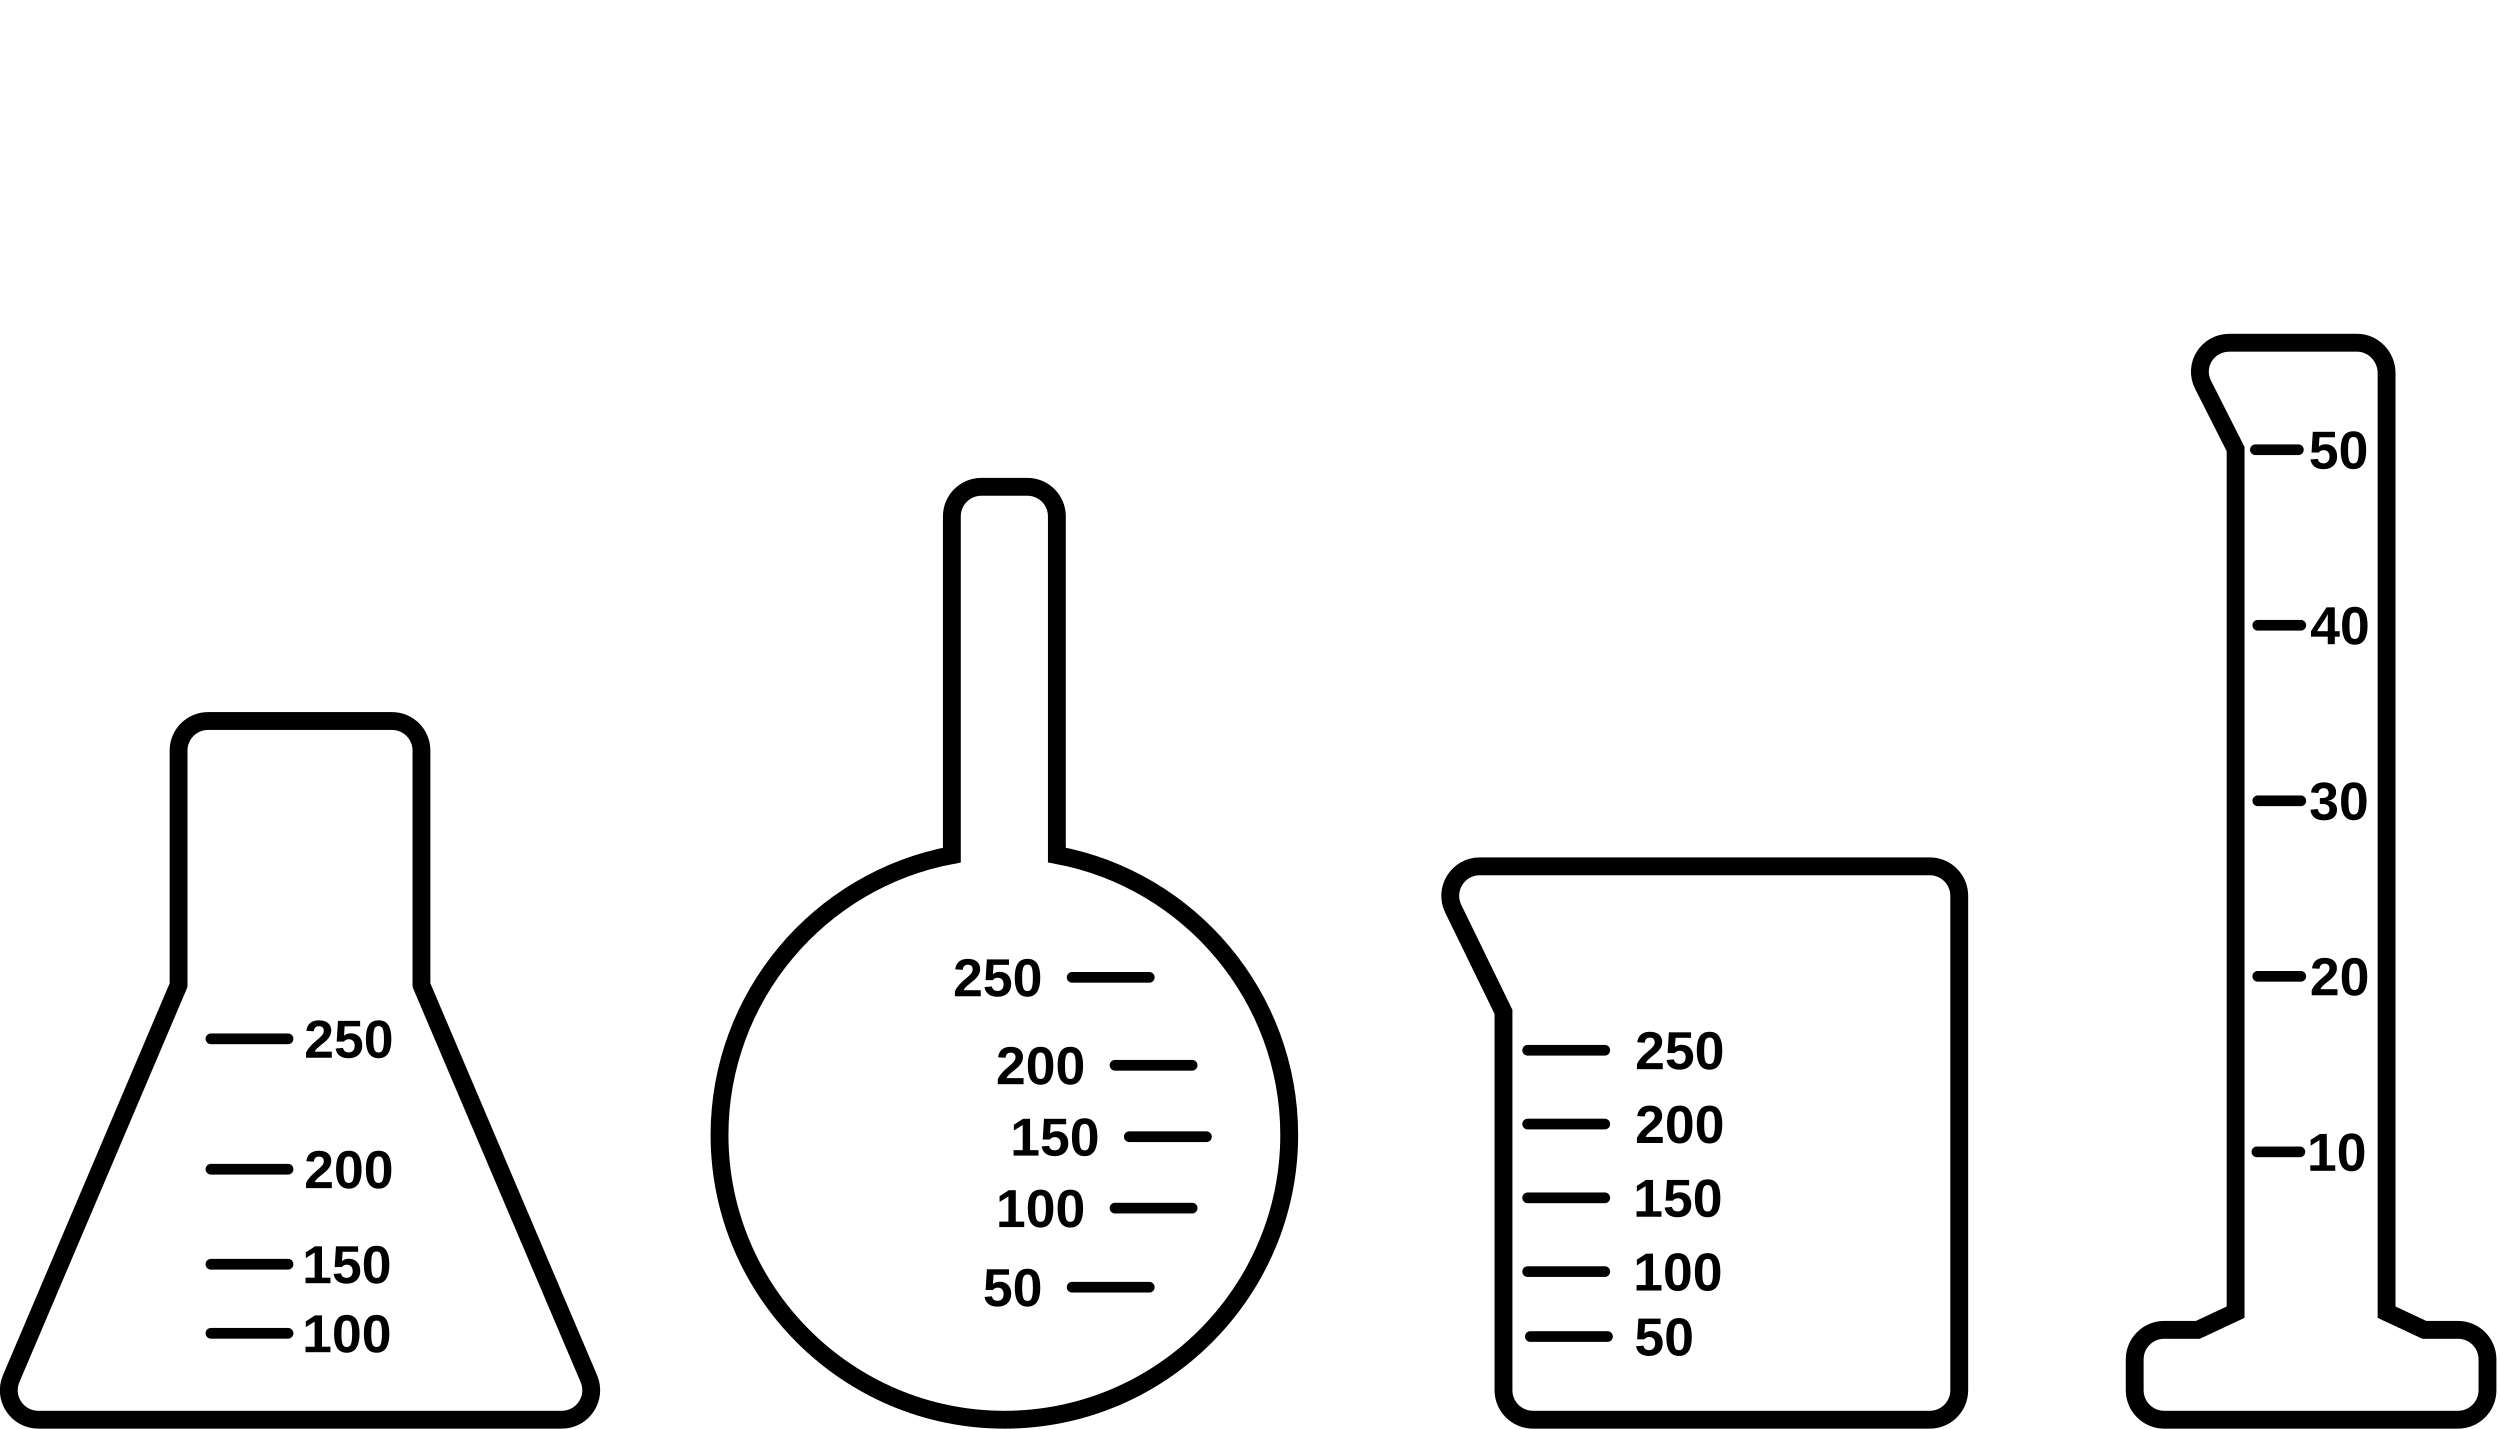
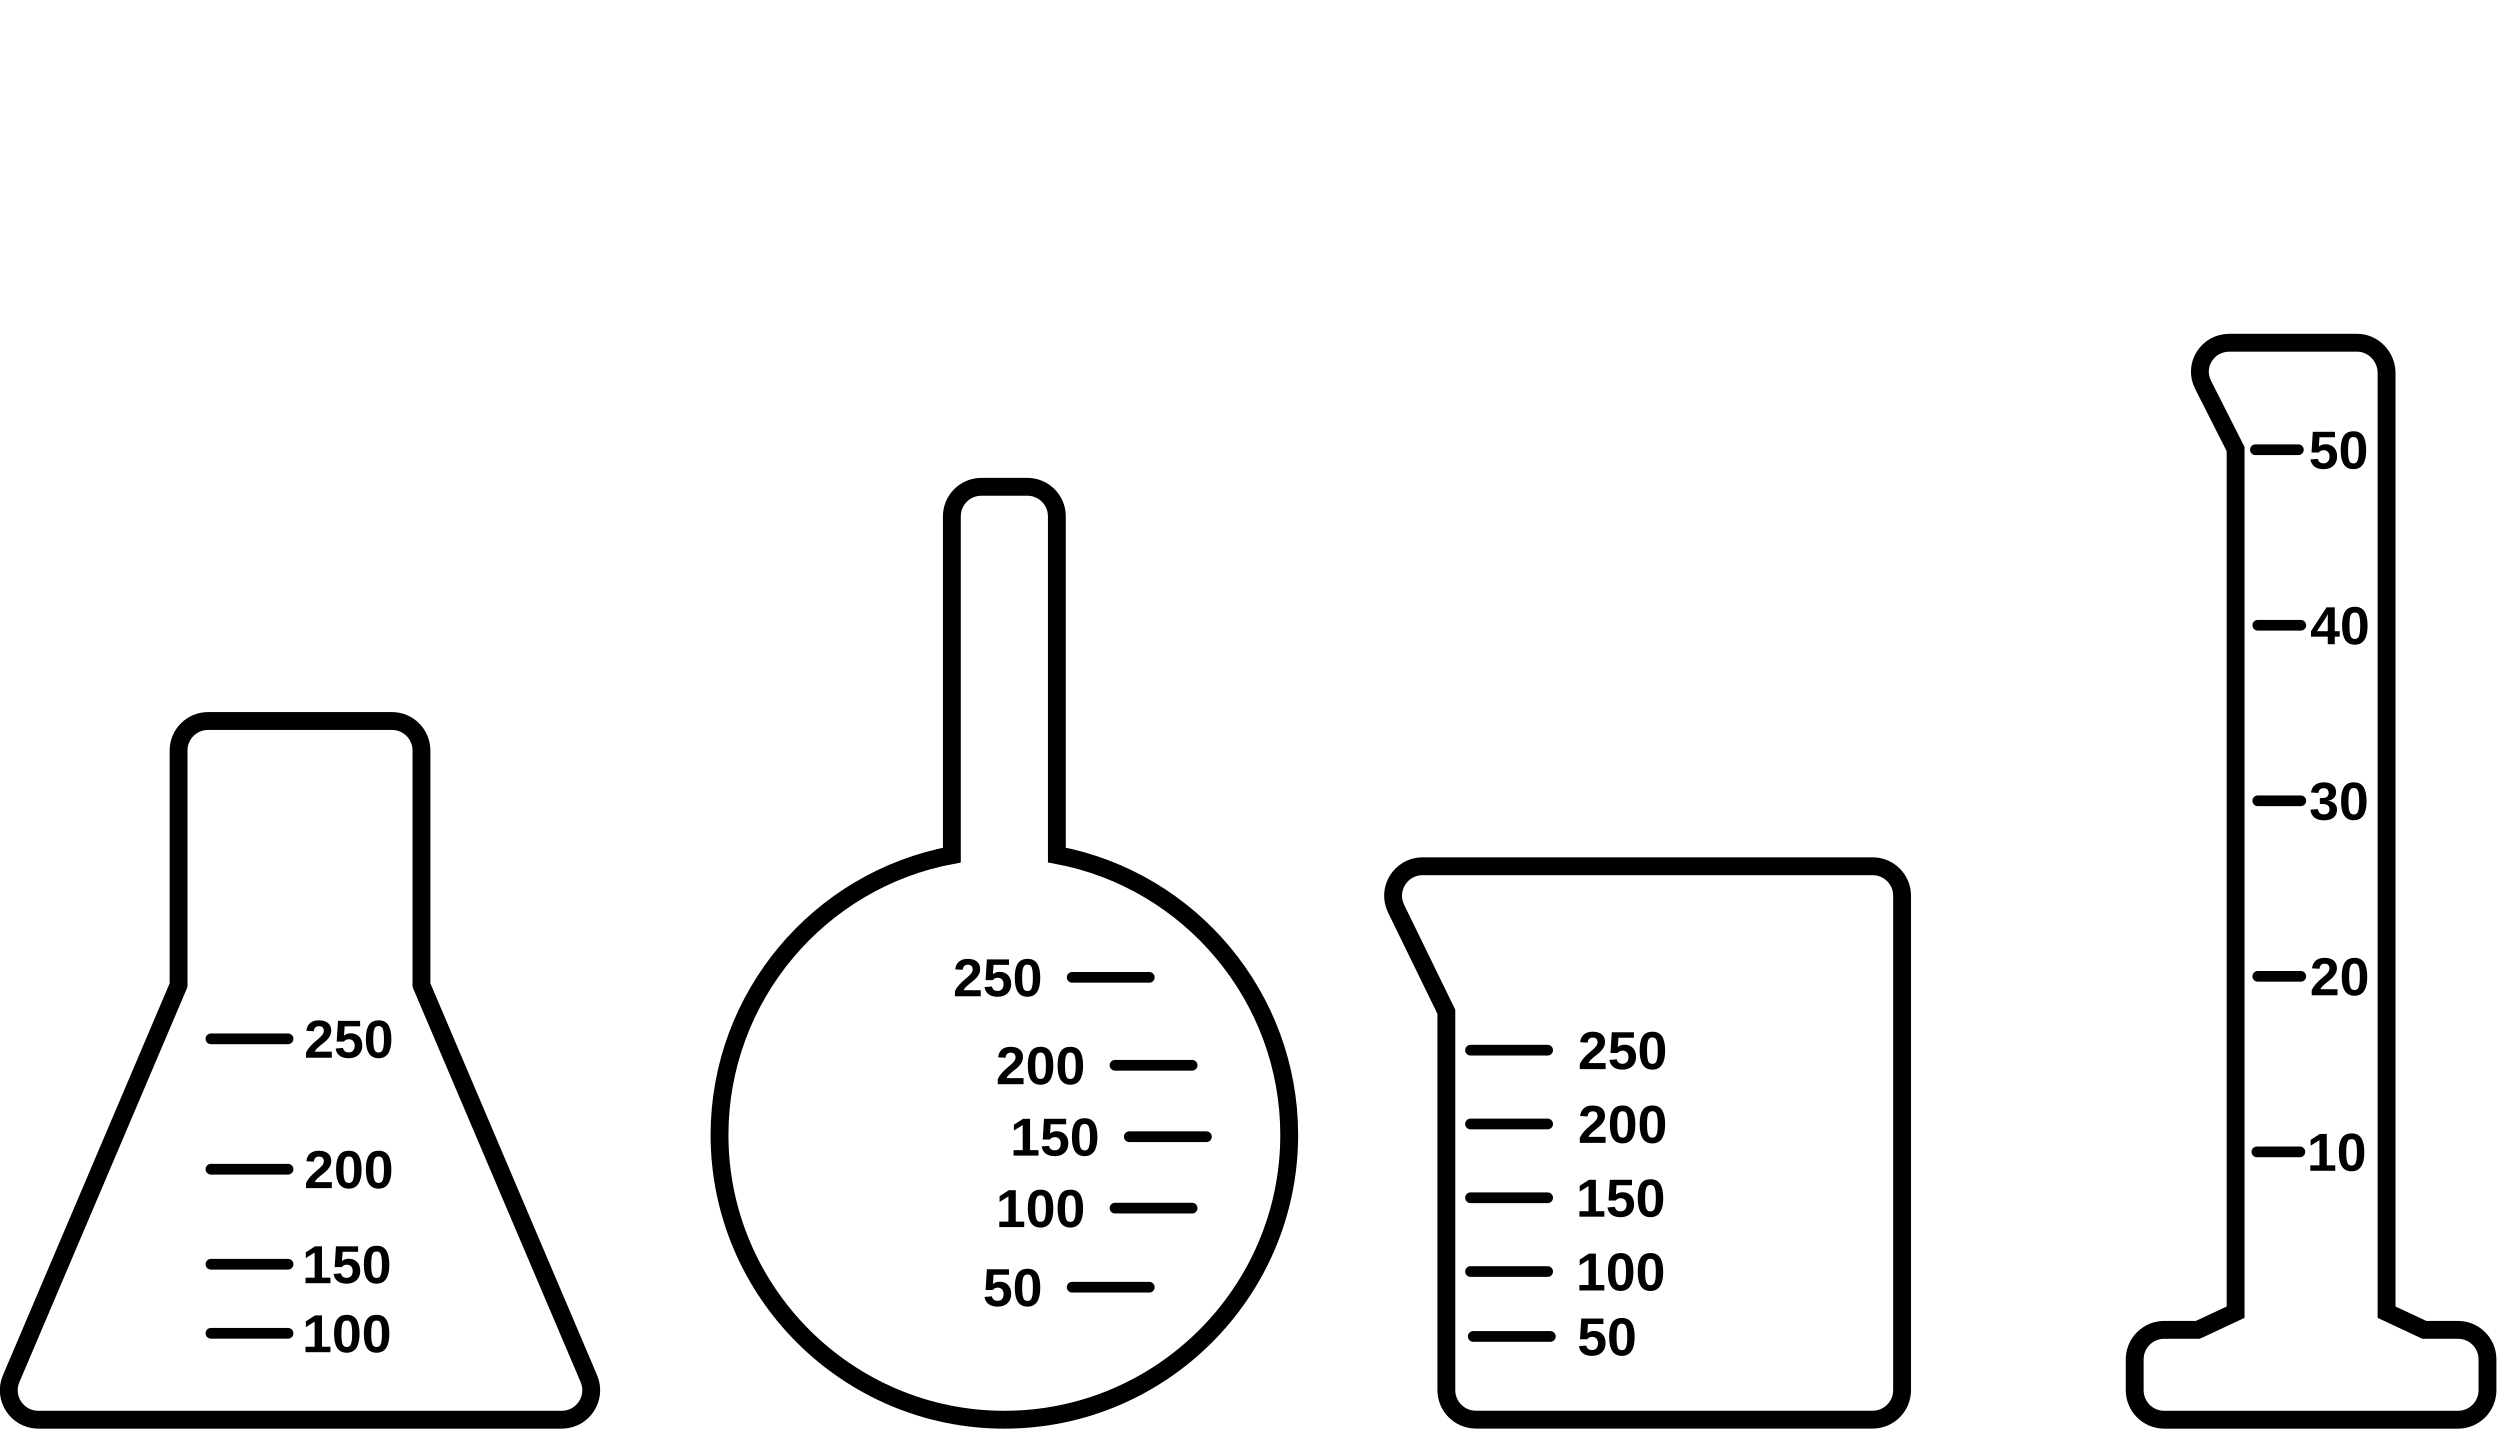
<svg xmlns="http://www.w3.org/2000/svg" width="700" height="400" viewBox="0 0 700 400" id="svg2" version="1.1">
  <defs id="defs4" />
  <g id="layer1" transform="translate(465.8254,-568.2367)">
    <g id="g4515" transform="matrix(0.3303468,0,0,0.3303468,-506.0513,678.8929)">
      <path id="path4439" d="m 300.54,545.52 c 65.382,0 65.382,0 65.382,0" style="fill:none;fill-rule:evenodd;stroke:#000000;stroke-width:9.081;stroke-linecap:round;stroke-linejoin:round;stroke-miterlimit:4;stroke-dasharray:none;stroke-opacity:1" />
      <path id="path4437" d="m 300.54,656.058 c 65.382,0 65.382,0 65.382,0" style="fill:none;fill-rule:evenodd;stroke:#000000;stroke-width:9.081;stroke-linecap:round;stroke-linejoin:round;stroke-miterlimit:4;stroke-dasharray:none;stroke-opacity:1" />
      <path id="path4435" d="m 300.54,795.133 c 65.382,0 65.382,0 65.382,0" style="fill:none;fill-rule:evenodd;stroke:#000000;stroke-width:9.081;stroke-linecap:round;stroke-linejoin:round;stroke-miterlimit:4;stroke-dasharray:none;stroke-opacity:1" />
      <path id="path4433" d="m 300.54,736.595 c 65.382,0 65.382,0 65.382,0" style="fill:none;fill-rule:evenodd;stroke:#000000;stroke-width:9.081;stroke-linecap:round;stroke-linejoin:round;stroke-miterlimit:4;stroke-dasharray:none;stroke-opacity:1" />
      <path id="path4248-4" d="m 298.131,276.148 c -13.807,0.001 -24.999,11.193 -25,25 l 0,198.889 -30.988,72.84 -110.91,260.715 c -7.012,16.489 5.087,34.785 23.006,34.787 l 221.82,0 221.818,0 c 17.919,-0.002 30.018,-18.298 23.006,-34.787 l -110.91,-260.715 -30.986,-72.836 0,-198.893 c -0.001,-13.807 -11.193,-24.999 -25,-25 z" style="color:#000000;font-style:normal;font-variant:normal;font-weight:normal;font-stretch:normal;font-size:medium;line-height:normal;font-family:sans-serif;text-indent:0;text-align:start;text-decoration:none;text-decoration-line:none;text-decoration-style:solid;text-decoration-color:#000000;letter-spacing:normal;word-spacing:normal;text-transform:none;direction:ltr;block-progression:tb;writing-mode:lr-tb;baseline-shift:baseline;text-anchor:start;white-space:normal;clip-rule:nonzero;display:inline;overflow:visible;visibility:visible;opacity:1;isolation:auto;mix-blend-mode:normal;color-interpolation:sRGB;color-interpolation-filters:linearRGB;solid-color:#000000;solid-opacity:1;fill:none;fill-opacity:1;fill-rule:evenodd;stroke:#000000;stroke-width:15.136;stroke-linecap:butt;stroke-linejoin:round;stroke-miterlimit:4;stroke-dasharray:none;stroke-dashoffset:0;stroke-opacity:1;color-rendering:auto;image-rendering:auto;shape-rendering:auto;text-rendering:auto;enable-background:accumulate" />
      <text id="text4285" y="561.561" x="379.582" style="font-style:normal;font-variant:normal;font-weight:bold;font-stretch:normal;font-size:45.407px;line-height:125%;font-family:Arial;-inkscape-font-specification:'Arial Bold';letter-spacing:0px;word-spacing:0px;fill:#000000;fill-opacity:1;stroke:none;stroke-width:1px;stroke-linecap:butt;stroke-linejoin:miter;stroke-opacity:1" xml:space="preserve">
        <tspan id="tspan4337" style="font-style:normal;font-variant:normal;font-weight:bold;font-stretch:normal;font-size:45.407px;font-family:Arial;-inkscape-font-specification:'Arial Bold'" y="561.561" x="379.582">250</tspan>
      </text>
      <text id="text4289" y="672.099" x="379.582" style="font-style:normal;font-variant:normal;font-weight:bold;font-stretch:normal;font-size:45.407px;line-height:125%;font-family:Arial;-inkscape-font-specification:'Arial Bold';letter-spacing:0px;word-spacing:0px;fill:#000000;fill-opacity:1;stroke:none;stroke-width:1px;stroke-linecap:butt;stroke-linejoin:miter;stroke-opacity:1" xml:space="preserve">
        <tspan style="font-style:normal;font-variant:normal;font-weight:bold;font-stretch:normal;font-size:45.407px;font-family:Arial;-inkscape-font-specification:'Arial Bold'" y="672.099" x="379.582" id="tspan4291">200</tspan>
      </text>
      <text id="text4293" y="752.636" x="377.868" style="font-style:normal;font-variant:normal;font-weight:bold;font-stretch:normal;font-size:45.407px;line-height:125%;font-family:Arial;-inkscape-font-specification:'Arial Bold';letter-spacing:0px;word-spacing:0px;fill:#000000;fill-opacity:1;stroke:none;stroke-width:1px;stroke-linecap:butt;stroke-linejoin:miter;stroke-opacity:1" xml:space="preserve">
        <tspan style="font-style:normal;font-variant:normal;font-weight:bold;font-stretch:normal;font-size:45.407px;font-family:Arial;-inkscape-font-specification:'Arial Bold'" y="752.636" x="377.868" id="tspan4295">150</tspan>
      </text>
      <text id="text4297" y="811.174" x="377.868" style="font-style:normal;font-variant:normal;font-weight:bold;font-stretch:normal;font-size:45.407px;line-height:125%;font-family:Arial;-inkscape-font-specification:'Arial Bold';letter-spacing:0px;word-spacing:0px;fill:#000000;fill-opacity:1;stroke:none;stroke-width:1px;stroke-linecap:butt;stroke-linejoin:miter;stroke-opacity:1" xml:space="preserve">
        <tspan style="font-style:normal;font-variant:normal;font-weight:bold;font-stretch:normal;font-size:45.407px;font-family:Arial;-inkscape-font-specification:'Arial Bold'" y="811.174" x="377.868" id="tspan4299">100</tspan>
      </text>
    </g>
  </g>
  <g id="layer2" transform="translate(465.8254,-568.2367)">
-     <g id="g4612" transform="matrix(0.3303468,0,0,0.3303468,-105.5699,696.0097)">
+     <g id="g4612" transform="matrix(0.3303468,0,0,0.3303468,-121.5699,695.9873)">
      <path id="rect4536" d="m 163.686,347.504 c -18.472,0.003 -30.563,19.347 -22.473,35.953 l 42.602,87.412 0,320.695 c 0.001,13.807 11.193,24.999 25,25 l 336.285,0 c 13.807,-10e-4 24.999,-11.193 25,-25 l 0,-419.061 c -10e-4,-13.807 -11.193,-24.999 -25,-25 z" style="color:#000000;font-style:normal;font-variant:normal;font-weight:normal;font-stretch:normal;font-size:medium;line-height:normal;font-family:sans-serif;text-indent:0;text-align:start;text-decoration:none;text-decoration-line:none;text-decoration-style:solid;text-decoration-color:#000000;letter-spacing:normal;word-spacing:normal;text-transform:none;direction:ltr;block-progression:tb;writing-mode:lr-tb;baseline-shift:baseline;text-anchor:start;white-space:normal;clip-rule:nonzero;display:inline;overflow:visible;visibility:visible;opacity:1;isolation:auto;mix-blend-mode:normal;color-interpolation:sRGB;color-interpolation-filters:linearRGB;solid-color:#000000;solid-opacity:1;fill:none;fill-opacity:1;fill-rule:nonzero;stroke:#000000;stroke-width:15.136;stroke-linecap:butt;stroke-linejoin:miter;stroke-miterlimit:4;stroke-dasharray:none;stroke-dashoffset:0;stroke-opacity:1;color-rendering:auto;image-rendering:auto;shape-rendering:auto;text-rendering:auto;enable-background:accumulate" />
      <path style="fill:none;fill-rule:evenodd;stroke:#000000;stroke-width:9.081;stroke-linecap:round;stroke-linejoin:round;stroke-miterlimit:4;stroke-dasharray:none;stroke-opacity:1" d="m 204.296,503.413 c 65.382,0 65.382,0 65.382,0" id="path4439-5" />
      <path style="fill:none;fill-rule:evenodd;stroke:#000000;stroke-width:9.081;stroke-linecap:round;stroke-linejoin:round;stroke-miterlimit:4;stroke-dasharray:none;stroke-opacity:1" d="m 204.296,565.951 c 65.382,0 65.382,0 65.382,0" id="path4437-8" />
      <path style="fill:none;fill-rule:evenodd;stroke:#000000;stroke-width:9.081;stroke-linecap:round;stroke-linejoin:round;stroke-miterlimit:4;stroke-dasharray:none;stroke-opacity:1" d="m 204.296,691.025 c 65.382,0 65.382,0 65.382,0" id="path4435-0" />
      <path style="fill:none;fill-rule:evenodd;stroke:#000000;stroke-width:9.081;stroke-linecap:round;stroke-linejoin:round;stroke-miterlimit:4;stroke-dasharray:none;stroke-opacity:1" d="m 204.296,628.488 c 65.382,0 65.382,0 65.382,0" id="path4433-9" />
      <text xml:space="preserve" style="font-style:normal;font-variant:normal;font-weight:bold;font-stretch:normal;font-size:45.407px;line-height:125%;font-family:Arial;-inkscape-font-specification:'Arial Bold';letter-spacing:0px;word-spacing:0px;fill:#000000;fill-opacity:1;stroke:none;stroke-width:1px;stroke-linecap:butt;stroke-linejoin:miter;stroke-opacity:1" x="295.358" y="519.454" id="text4285-6">
        <tspan x="295.358" y="519.454" style="font-style:normal;font-variant:normal;font-weight:bold;font-stretch:normal;font-size:45.407px;font-family:Arial;-inkscape-font-specification:'Arial Bold'" id="tspan4337-5">250</tspan>
      </text>
      <text xml:space="preserve" style="font-style:normal;font-variant:normal;font-weight:bold;font-stretch:normal;font-size:45.407px;line-height:125%;font-family:Arial;-inkscape-font-specification:'Arial Bold';letter-spacing:0px;word-spacing:0px;fill:#000000;fill-opacity:1;stroke:none;stroke-width:1px;stroke-linecap:butt;stroke-linejoin:miter;stroke-opacity:1" x="295.358" y="581.992" id="text4289-4">
        <tspan id="tspan4291-2" x="295.358" y="581.992" style="font-style:normal;font-variant:normal;font-weight:bold;font-stretch:normal;font-size:45.407px;font-family:Arial;-inkscape-font-specification:'Arial Bold'">200</tspan>
      </text>
      <text xml:space="preserve" style="font-style:normal;font-variant:normal;font-weight:bold;font-stretch:normal;font-size:45.407px;line-height:125%;font-family:Arial;-inkscape-font-specification:'Arial Bold';letter-spacing:0px;word-spacing:0px;fill:#000000;fill-opacity:1;stroke:none;stroke-width:1px;stroke-linecap:butt;stroke-linejoin:miter;stroke-opacity:1" x="293.732" y="644.529" id="text4293-0">
        <tspan id="tspan4295-9" x="293.732" y="644.529" style="font-style:normal;font-variant:normal;font-weight:bold;font-stretch:normal;font-size:45.407px;font-family:Arial;-inkscape-font-specification:'Arial Bold'">150</tspan>
      </text>
      <text xml:space="preserve" style="font-style:normal;font-variant:normal;font-weight:bold;font-stretch:normal;font-size:45.407px;line-height:125%;font-family:Arial;-inkscape-font-specification:'Arial Bold';letter-spacing:0px;word-spacing:0px;fill:#000000;fill-opacity:1;stroke:none;stroke-width:1px;stroke-linecap:butt;stroke-linejoin:miter;stroke-opacity:1" x="293.732" y="707.066" id="text4297-8">
        <tspan id="tspan4299-0" x="293.732" y="707.066" style="font-style:normal;font-variant:normal;font-weight:bold;font-stretch:normal;font-size:45.407px;font-family:Arial;-inkscape-font-specification:'Arial Bold'">100</tspan>
      </text>
      <path style="fill:none;fill-rule:evenodd;stroke:#000000;stroke-width:9.081;stroke-linecap:round;stroke-linejoin:round;stroke-miterlimit:4;stroke-dasharray:none;stroke-opacity:1" d="m 206.581,746.052 c 65.382,0 65.382,0 65.382,0" id="path4435-0-5" />
      <text xml:space="preserve" style="font-style:normal;font-variant:normal;font-weight:bold;font-stretch:normal;font-size:45.407px;line-height:125%;font-family:Arial;-inkscape-font-specification:'Arial Bold';letter-spacing:0px;word-spacing:0px;fill:#000000;fill-opacity:1;stroke:none;stroke-width:1px;stroke-linecap:butt;stroke-linejoin:miter;stroke-opacity:1" x="294.772" y="762.093" id="text4297-8-3">
        <tspan id="tspan4299-0-4" x="294.772" y="762.093" style="font-style:normal;font-variant:normal;font-weight:bold;font-stretch:normal;font-size:45.407px;font-family:Arial;-inkscape-font-specification:'Arial Bold'">50</tspan>
      </text>
    </g>
  </g>
  <g id="layer3" transform="translate(465.8254,-568.2367)">
    <g id="g4821" transform="matrix(0.3303468,0,0,0.3303468,-372.7253,648.3828)">
      <path id="rect4631" d="m 1607.813,47.895 c -18.637,0.003 -30.719,19.06 -22.305,35.689 l 27.553,54.43 0,731.57 -32.02,14.977 -28.508,0 c -13.806,0.001 -24.999,11.193 -25,25 l 0,26.176 c 10e-4,13.807 11.194,24.999 25,25 l 249.012,0 c 13.806,-10e-4 24.999,-11.193 25,-25 l 0,-26.176 c -10e-4,-13.807 -11.194,-24.999 -25,-25 l -28.508,0 -32.018,-14.975 0,-796.09 c -10e-4,-13.807 -11.194,-25.6 -25,-25.602 l -28.541,0 z" style="color:#000000;font-style:normal;font-variant:normal;font-weight:normal;font-stretch:normal;font-size:medium;line-height:normal;font-family:sans-serif;text-indent:0;text-align:start;text-decoration:none;text-decoration-line:none;text-decoration-style:solid;text-decoration-color:#000000;letter-spacing:normal;word-spacing:normal;text-transform:none;direction:ltr;block-progression:tb;writing-mode:lr-tb;baseline-shift:baseline;text-anchor:start;white-space:normal;clip-rule:nonzero;display:inline;overflow:visible;visibility:visible;opacity:1;isolation:auto;mix-blend-mode:normal;color-interpolation:sRGB;color-interpolation-filters:linearRGB;solid-color:#000000;solid-opacity:1;fill:none;fill-opacity:1;fill-rule:nonzero;stroke:#000000;stroke-width:15.136;stroke-linecap:butt;stroke-linejoin:miter;stroke-miterlimit:4;stroke-dasharray:none;stroke-dashoffset:0;stroke-opacity:1;color-rendering:auto;image-rendering:auto;shape-rendering:auto;text-rendering:auto;enable-background:accumulate" />
      <path id="path4439-5-9" d="m 1629.821,138.585 c 36.448,0 36.448,0 36.448,0" style="fill:none;fill-rule:evenodd;stroke:#000000;stroke-width:9.081;stroke-linecap:round;stroke-linejoin:round;stroke-miterlimit:4;stroke-dasharray:none;stroke-opacity:1" />
      <path id="path4437-8-6" d="m 1631.864,287.364 c 36.448,0 36.448,0 36.448,0" style="fill:none;fill-rule:evenodd;stroke:#000000;stroke-width:9.081;stroke-linecap:round;stroke-linejoin:round;stroke-miterlimit:4;stroke-dasharray:none;stroke-opacity:1" />
      <path id="path4435-0-2" d="m 1631.864,584.922 c 36.448,0 36.448,0 36.448,0" style="fill:none;fill-rule:evenodd;stroke:#000000;stroke-width:9.081;stroke-linecap:round;stroke-linejoin:round;stroke-miterlimit:4;stroke-dasharray:none;stroke-opacity:1" />
      <path id="path4433-9-6" d="m 1631.864,436.143 c 36.448,0 36.448,0 36.448,0" style="fill:none;fill-rule:evenodd;stroke:#000000;stroke-width:9.081;stroke-linecap:round;stroke-linejoin:round;stroke-miterlimit:4;stroke-dasharray:none;stroke-opacity:1" />
      <text id="text4285-6-9" y="154.626" x="1675.098" style="font-style:normal;font-variant:normal;font-weight:bold;font-stretch:normal;font-size:45.407px;line-height:125%;font-family:Arial;-inkscape-font-specification:'Arial Bold';letter-spacing:0px;word-spacing:0px;fill:#000000;fill-opacity:1;stroke:none;stroke-width:1px;stroke-linecap:butt;stroke-linejoin:miter;stroke-opacity:1" xml:space="preserve">
        <tspan id="tspan4337-5-6" style="font-style:normal;font-variant:normal;font-weight:bold;font-stretch:normal;font-size:45.407px;font-family:Arial;-inkscape-font-specification:'Arial Bold'" y="154.626" x="1675.098">50</tspan>
      </text>
      <text id="text4289-4-3" y="303.405" x="1676.273" style="font-style:normal;font-variant:normal;font-weight:bold;font-stretch:normal;font-size:45.407px;line-height:125%;font-family:Arial;-inkscape-font-specification:'Arial Bold';letter-spacing:0px;word-spacing:0px;fill:#000000;fill-opacity:1;stroke:none;stroke-width:1px;stroke-linecap:butt;stroke-linejoin:miter;stroke-opacity:1" xml:space="preserve">
        <tspan style="font-style:normal;font-variant:normal;font-weight:bold;font-stretch:normal;font-size:45.407px;font-family:Arial;-inkscape-font-specification:'Arial Bold'" y="303.405" x="1676.273" id="tspan4291-2-3">40</tspan>
      </text>
      <text id="text4293-0-0" y="452.184" x="1675.408" style="font-style:normal;font-variant:normal;font-weight:bold;font-stretch:normal;font-size:45.407px;line-height:125%;font-family:Arial;-inkscape-font-specification:'Arial Bold';letter-spacing:0px;word-spacing:0px;fill:#000000;fill-opacity:1;stroke:none;stroke-width:1px;stroke-linecap:butt;stroke-linejoin:miter;stroke-opacity:1" xml:space="preserve">
        <tspan style="font-style:normal;font-variant:normal;font-weight:bold;font-stretch:normal;font-size:45.407px;font-family:Arial;-inkscape-font-specification:'Arial Bold'" y="452.184" x="1675.408" id="tspan4295-9-4">30</tspan>
      </text>
      <text id="text4297-8-1" y="600.963" x="1675.985" style="font-style:normal;font-variant:normal;font-weight:bold;font-stretch:normal;font-size:45.407px;line-height:125%;font-family:Arial;-inkscape-font-specification:'Arial Bold';letter-spacing:0px;word-spacing:0px;fill:#000000;fill-opacity:1;stroke:none;stroke-width:1px;stroke-linecap:butt;stroke-linejoin:miter;stroke-opacity:1" xml:space="preserve">
        <tspan style="font-style:normal;font-variant:normal;font-weight:bold;font-stretch:normal;font-size:45.407px;font-family:Arial;-inkscape-font-specification:'Arial Bold'" y="600.963" x="1675.985" id="tspan4299-0-47">20</tspan>
      </text>
      <path id="path4435-0-5-1" d="m 1631.095,733.701 c 36.448,0 36.448,0 36.448,0" style="fill:none;fill-rule:evenodd;stroke:#000000;stroke-width:9.081;stroke-linecap:round;stroke-linejoin:round;stroke-miterlimit:4;stroke-dasharray:none;stroke-opacity:1" />
      <text id="text4297-8-3-1" y="749.742" x="1673.524" style="font-style:normal;font-variant:normal;font-weight:bold;font-stretch:normal;font-size:45.407px;line-height:125%;font-family:Arial;-inkscape-font-specification:'Arial Bold';letter-spacing:0px;word-spacing:0px;fill:#000000;fill-opacity:1;stroke:none;stroke-width:1px;stroke-linecap:butt;stroke-linejoin:miter;stroke-opacity:1" xml:space="preserve">
        <tspan id="tspan4732" style="font-style:normal;font-variant:normal;font-weight:bold;font-stretch:normal;font-size:45.407px;font-family:Arial;-inkscape-font-specification:'Arial Bold'" y="749.742" x="1673.524">10</tspan>
      </text>
    </g>
  </g>
  <g id="layer4" transform="translate(465.8254,-568.2367)">
    <g id="g4803" transform="matrix(0.3303468,0,0,0.3303468,-311.9415,668.5102)">
      <path id="path4739" d="m 365.967,109.076 c -13.807,10e-4 -24.999,11.193 -25,25 l 0,287.17 C 228.128,442.358 144.126,541.468 144.033,658.355 l 0,0.019 c 3.2e-4,133.045 108.391,241.434 241.436,241.434 133.044,-3.1e-4 241.433,-108.39 241.434,-241.434 l 0,-0.012 C 626.851,541.444 542.838,442.285 429.969,421.168 l 0,-287.092 c -10e-4,-13.807 -11.193,-24.999 -25,-25 z" style="color:#000000;font-style:normal;font-variant:normal;font-weight:normal;font-stretch:normal;font-size:medium;line-height:normal;font-family:sans-serif;text-indent:0;text-align:start;text-decoration:none;text-decoration-line:none;text-decoration-style:solid;text-decoration-color:#000000;letter-spacing:normal;word-spacing:normal;text-transform:none;direction:ltr;block-progression:tb;writing-mode:lr-tb;baseline-shift:baseline;text-anchor:start;white-space:normal;clip-rule:nonzero;display:inline;overflow:visible;visibility:visible;opacity:1;isolation:auto;mix-blend-mode:normal;color-interpolation:sRGB;color-interpolation-filters:linearRGB;solid-color:#000000;solid-opacity:1;fill:none;fill-opacity:1;fill-rule:nonzero;stroke:#000000;stroke-width:15.136;stroke-linecap:butt;stroke-linejoin:miter;stroke-miterlimit:4;stroke-dasharray:none;stroke-dashoffset:0;stroke-opacity:1;color-rendering:auto;image-rendering:auto;shape-rendering:auto;text-rendering:auto;enable-background:accumulate" />
      <path id="path4439-5-1" d="m 442.917,524.852 c 65.382,0 65.382,0 65.382,0" style="fill:none;fill-rule:evenodd;stroke:#000000;stroke-width:9.081;stroke-linecap:round;stroke-linejoin:round;stroke-miterlimit:4;stroke-dasharray:none;stroke-opacity:1" />
      <path id="path4437-8-65" d="m 479.243,599.389 c 65.382,0 65.382,0 65.382,0" style="fill:none;fill-rule:evenodd;stroke:#000000;stroke-width:9.081;stroke-linecap:round;stroke-linejoin:round;stroke-miterlimit:4;stroke-dasharray:none;stroke-opacity:1" />
      <path id="path4435-0-59" d="m 479.243,720.464 c 65.382,0 65.382,0 65.382,0" style="fill:none;fill-rule:evenodd;stroke:#000000;stroke-width:9.081;stroke-linecap:round;stroke-linejoin:round;stroke-miterlimit:4;stroke-dasharray:none;stroke-opacity:1" />
      <path id="path4433-9-7" d="m 491.351,659.927 c 65.382,0 65.382,0 65.382,0" style="fill:none;fill-rule:evenodd;stroke:#000000;stroke-width:9.081;stroke-linecap:round;stroke-linejoin:round;stroke-miterlimit:4;stroke-dasharray:none;stroke-opacity:1" />
      <text id="text4285-6-5" y="540.893" x="341.983" style="font-style:normal;font-variant:normal;font-weight:bold;font-stretch:normal;font-size:45.407px;line-height:125%;font-family:Arial;-inkscape-font-specification:'Arial Bold';letter-spacing:0px;word-spacing:0px;fill:#000000;fill-opacity:1;stroke:none;stroke-width:1px;stroke-linecap:butt;stroke-linejoin:miter;stroke-opacity:1" xml:space="preserve">
        <tspan id="tspan4337-5-9" style="font-style:normal;font-variant:normal;font-weight:bold;font-stretch:normal;font-size:45.407px;font-family:Arial;-inkscape-font-specification:'Arial Bold'" y="540.893" x="341.983">250</tspan>
      </text>
      <text id="text4289-4-8" y="615.43" x="378.309" style="font-style:normal;font-variant:normal;font-weight:bold;font-stretch:normal;font-size:45.407px;line-height:125%;font-family:Arial;-inkscape-font-specification:'Arial Bold';letter-spacing:0px;word-spacing:0px;fill:#000000;fill-opacity:1;stroke:none;stroke-width:1px;stroke-linecap:butt;stroke-linejoin:miter;stroke-opacity:1" xml:space="preserve">
        <tspan style="font-style:normal;font-variant:normal;font-weight:bold;font-stretch:normal;font-size:45.407px;font-family:Arial;-inkscape-font-specification:'Arial Bold'" y="615.43" x="378.309" id="tspan4291-2-4">200</tspan>
      </text>
      <text id="text4293-0-3" y="675.968" x="390.417" style="font-style:normal;font-variant:normal;font-weight:bold;font-stretch:normal;font-size:45.407px;line-height:125%;font-family:Arial;-inkscape-font-specification:'Arial Bold';letter-spacing:0px;word-spacing:0px;fill:#000000;fill-opacity:1;stroke:none;stroke-width:1px;stroke-linecap:butt;stroke-linejoin:miter;stroke-opacity:1" xml:space="preserve">
        <tspan style="font-style:normal;font-variant:normal;font-weight:bold;font-stretch:normal;font-size:45.407px;font-family:Arial;-inkscape-font-specification:'Arial Bold'" y="675.968" x="390.417" id="tspan4295-9-3">150</tspan>
      </text>
      <text id="text4297-8-8" y="736.505" x="378.309" style="font-style:normal;font-variant:normal;font-weight:bold;font-stretch:normal;font-size:45.407px;line-height:125%;font-family:Arial;-inkscape-font-specification:'Arial Bold';letter-spacing:0px;word-spacing:0px;fill:#000000;fill-opacity:1;stroke:none;stroke-width:1px;stroke-linecap:butt;stroke-linejoin:miter;stroke-opacity:1" xml:space="preserve">
        <tspan style="font-style:normal;font-variant:normal;font-weight:bold;font-stretch:normal;font-size:45.407px;font-family:Arial;-inkscape-font-specification:'Arial Bold'" y="736.505" x="378.309" id="tspan4299-0-9">100</tspan>
      </text>
      <path id="path4435-0-5-3" d="m 442.917,787.491 c 65.382,0 65.382,0 65.382,0" style="fill:none;fill-rule:evenodd;stroke:#000000;stroke-width:9.081;stroke-linecap:round;stroke-linejoin:round;stroke-miterlimit:4;stroke-dasharray:none;stroke-opacity:1" />
      <text id="text4297-8-3-2" y="803.532" x="367.259" style="font-style:normal;font-variant:normal;font-weight:bold;font-stretch:normal;font-size:45.407px;line-height:125%;font-family:Arial;-inkscape-font-specification:'Arial Bold';letter-spacing:0px;word-spacing:0px;fill:#000000;fill-opacity:1;stroke:none;stroke-width:1px;stroke-linecap:butt;stroke-linejoin:miter;stroke-opacity:1" xml:space="preserve">
        <tspan style="font-style:normal;font-variant:normal;font-weight:bold;font-stretch:normal;font-size:45.407px;font-family:Arial;-inkscape-font-specification:'Arial Bold'" y="803.532" x="367.259" id="tspan4299-0-4-4">50</tspan>
      </text>
    </g>
  </g>
-   <g id="layer6" transform="translate(0,-527.8418)" />
+   <g id="layer6" transform="translate(0,-527.8418)">
+     <g id="g5126" transform="translate(1313,332)">
+       <path id="rect5017-4" d="m -494.754,643.588 c -1.381,1.4e-4 -2.5,1.119 -2.5,2.5 l 0,24.008 c 1.4e-4,1.381 1.119,2.5 2.5,2.5 l 3.697,0 0,119.553 c 1.4e-4,1.381 1.119,2.5 2.5,2.5 l 27.113,0 c 1.381,-1.4e-4 2.5,-1.119 2.5,-2.5 l 0,-119.553 3.697,0 c 1.381,-1.4e-4 2.5,-1.119 2.5,-2.5 l 0,-24.008 c -1.4e-4,-1.381 -1.119,-2.5 -2.5,-2.5 z" style="color:#000000;font-style:normal;font-variant:normal;font-weight:normal;font-stretch:normal;font-size:medium;line-height:normal;font-family:sans-serif;text-indent:0;text-align:start;text-decoration:none;text-decoration-line:none;text-decoration-style:solid;text-decoration-color:#000000;letter-spacing:normal;word-spacing:normal;text-transform:none;direction:ltr;block-progression:tb;writing-mode:lr-tb;baseline-shift:baseline;text-anchor:start;white-space:normal;clip-rule:nonzero;display:inline;overflow:visible;visibility:visible;opacity:1;isolation:auto;mix-blend-mode:normal;color-interpolation:sRGB;color-interpolation-filters:linearRGB;solid-color:#000000;solid-opacity:1;fill:#dddddd;fill-opacity:1;fill-rule:nonzero;stroke:#000000;stroke-width:3;stroke-linecap:butt;stroke-linejoin:miter;stroke-miterlimit:4;stroke-dasharray:none;stroke-dashoffset:0;stroke-opacity:1;color-rendering:auto;image-rendering:auto;shape-rendering:auto;text-rendering:auto;enable-background:accumulate" />
+       <path id="rect5101" d="m -487.375,804.25 c -1.381,1.4e-4 -2.5,1.119 -2.5,2.5 l 0,13.232 -16.504,0 c -1.381,1.4e-4 -2.5,1.119 -2.5,2.5 l 0,1.768 c 1.4e-4,1.381 1.119,2.5 2.5,2.5 l 16.504,0 0,13.234 c 1.4e-4,1.381 1.119,2.5 2.5,2.5 l 24.75,0 c 1.381,-1.4e-4 2.5,-1.119 2.5,-2.5 l 0,-33.234 c -1.4e-4,-1.381 -1.119,-2.5 -2.5,-2.5 z" style="color:#000000;font-style:normal;font-variant:normal;font-weight:normal;font-stretch:normal;font-size:medium;line-height:normal;font-family:sans-serif;text-indent:0;text-align:start;text-decoration:none;text-decoration-line:none;text-decoration-style:solid;text-decoration-color:#000000;letter-spacing:normal;word-spacing:normal;text-transform:none;direction:ltr;block-progression:tb;writing-mode:lr-tb;baseline-shift:baseline;text-anchor:start;white-space:normal;clip-rule:nonzero;display:inline;overflow:visible;visibility:visible;opacity:1;isolation:auto;mix-blend-mode:normal;color-interpolation:sRGB;color-interpolation-filters:linearRGB;solid-color:#000000;solid-opacity:1;fill:#dddddd;fill-opacity:1;fill-rule:nonzero;stroke:#000000;stroke-width:3;stroke-linecap:butt;stroke-linejoin:miter;stroke-miterlimit:4;stroke-dasharray:none;stroke-dashoffset:0;stroke-opacity:1;color-rendering:auto;image-rendering:auto;shape-rendering:auto;text-rendering:auto;enable-background:accumulate" />
+       <path id="rect5015" d="m -495,836.842 40,0 0,17.5 -40,0 z" style="fill:#dddddd;fill-opacity:1;stroke:#000000;stroke-width:3;stroke-linecap:butt;stroke-linejoin:miter;stroke-miterlimit:4;stroke-dasharray:none;stroke-opacity:1" />
+       <path id="rect4993" d="m -534.223,849.619 c -1.381,1.4e-4 -2.5,1.119 -2.5,2.5 l 0,3.223 -25.277,0 c -1.381,1.4e-4 -2.5,1.119 -2.5,2.5 l 0,7 c 1.4e-4,1.381 1.119,2.5 2.5,2.5 l 174,0 c 1.381,-1.4e-4 2.5,-1.119 2.5,-2.5 l 0,-7 c -1.4e-4,-1.381 -1.119,-2.5 -2.5,-2.5 l -25.277,0 0,-3.223 c -1.4e-4,-1.381 -1.119,-2.5 -2.5,-2.5 z" style="color:#000000;font-style:normal;font-variant:normal;font-weight:normal;font-stretch:normal;font-size:medium;line-height:normal;font-family:sans-serif;text-indent:0;text-align:start;text-decoration:none;text-decoration-line:none;text-decoration-style:solid;text-decoration-color:#000000;letter-spacing:normal;word-spacing:normal;text-transform:none;direction:ltr;block-progression:tb;writing-mode:lr-tb;baseline-shift:baseline;text-anchor:start;white-space:normal;clip-rule:nonzero;display:inline;overflow:visible;visibility:visible;opacity:1;isolation:auto;mix-blend-mode:normal;color-interpolation:sRGB;color-interpolation-filters:linearRGB;solid-color:#000000;solid-opacity:1;fill:#0021dd;fill-opacity:1;fill-rule:nonzero;stroke:#000000;stroke-width:3;stroke-linecap:butt;stroke-linejoin:miter;stroke-miterlimit:4;stroke-dasharray:none;stroke-dashoffset:0;stroke-opacity:1;color-rendering:auto;image-rendering:auto;shape-rendering:auto;text-rendering:auto;enable-background:accumulate" />
+       <path id="rect5015-5" d="m -494.754,784.088 39.508,0 0,24.008 -39.508,0 z" style="fill:#dddddd;fill-opacity:1;stroke:#000000;stroke-width:3;stroke-linecap:butt;stroke-linejoin:miter;stroke-miterlimit:4;stroke-dasharray:none;stroke-opacity:1" />
+       <path id="rect5099" d="m -555.817,826.771 c 14.849,0 37.698,-8 52.548,-8 l 0,9.192 c -14.849,0 -37.698,8 -52.548,8 z" style="color:#000000;clip-rule:nonzero;display:inline;overflow:visible;visibility:visible;opacity:1;isolation:auto;mix-blend-mode:normal;color-interpolation:sRGB;color-interpolation-filters:linearRGB;solid-color:#000000;solid-opacity:1;fill:#ff9d00;fill-opacity:1;fill-rule:nonzero;stroke:#000000;stroke-width:3;stroke-linecap:butt;stroke-linejoin:miter;stroke-miterlimit:4;stroke-dasharray:none;stroke-dashoffset:0;stroke-opacity:1;color-rendering:auto;image-rendering:auto;shape-rendering:auto;text-rendering:auto;enable-background:accumulate" />
+     </g>
+   </g>
</svg>
